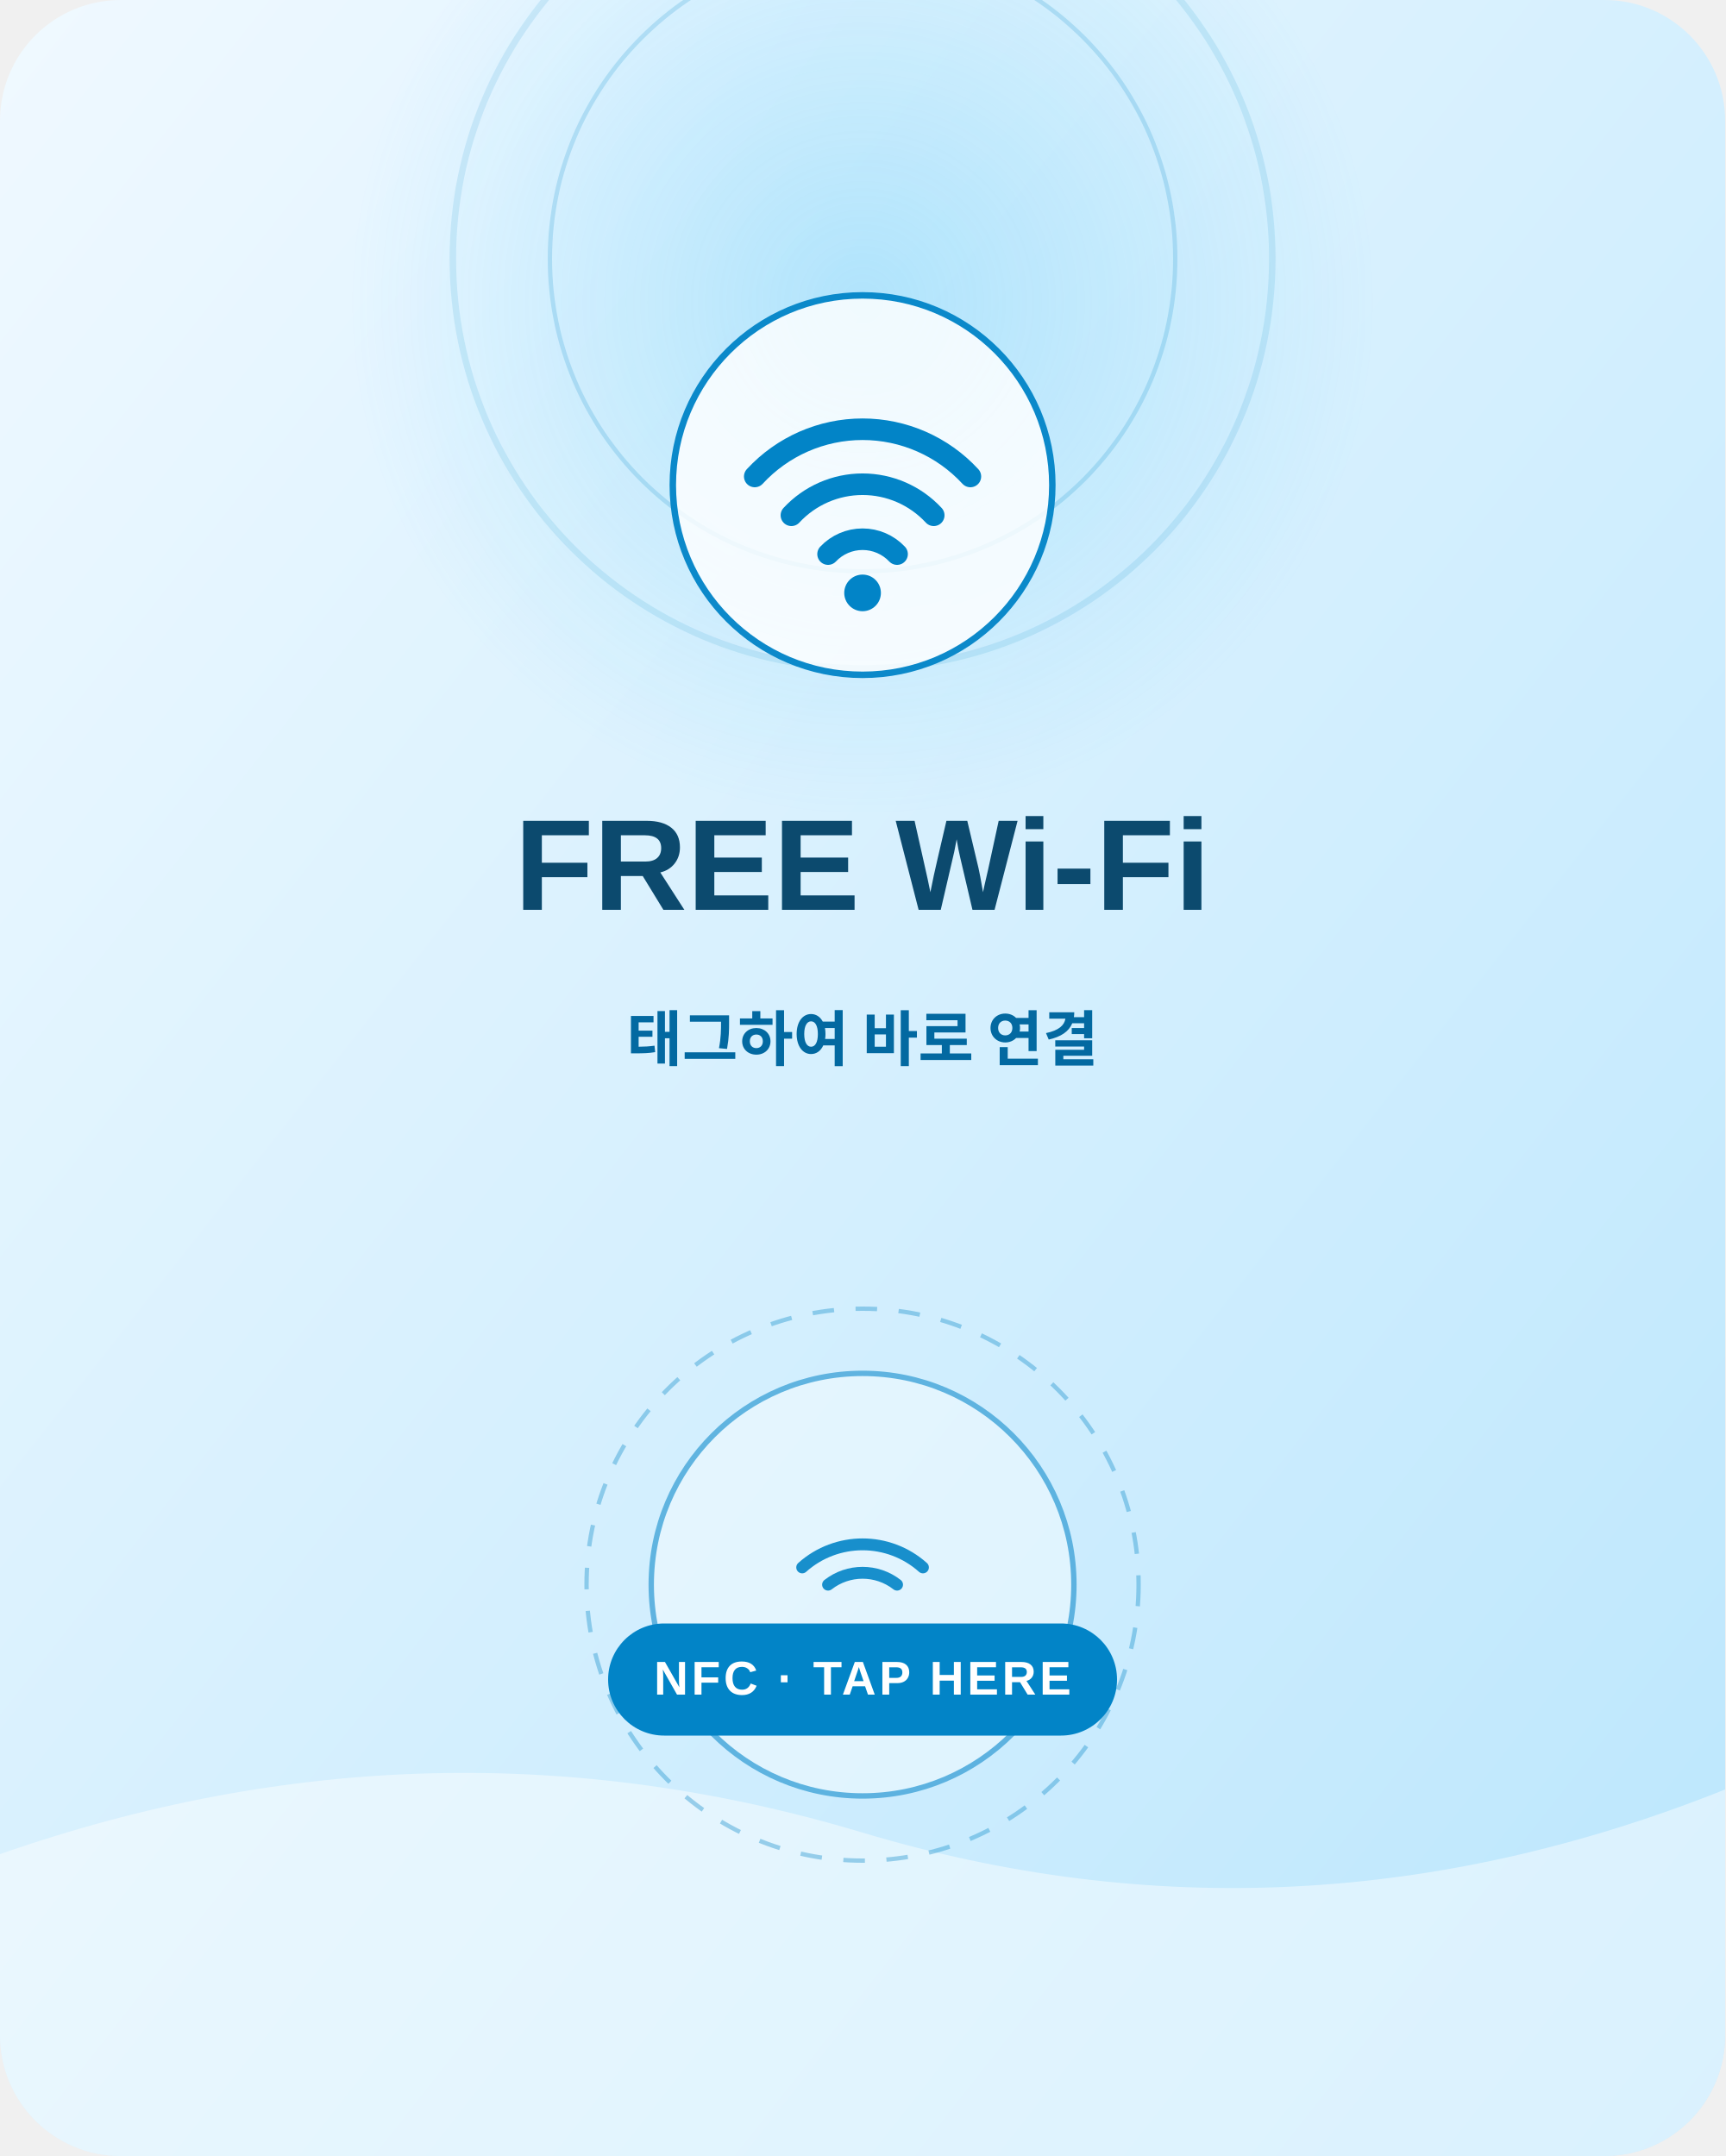
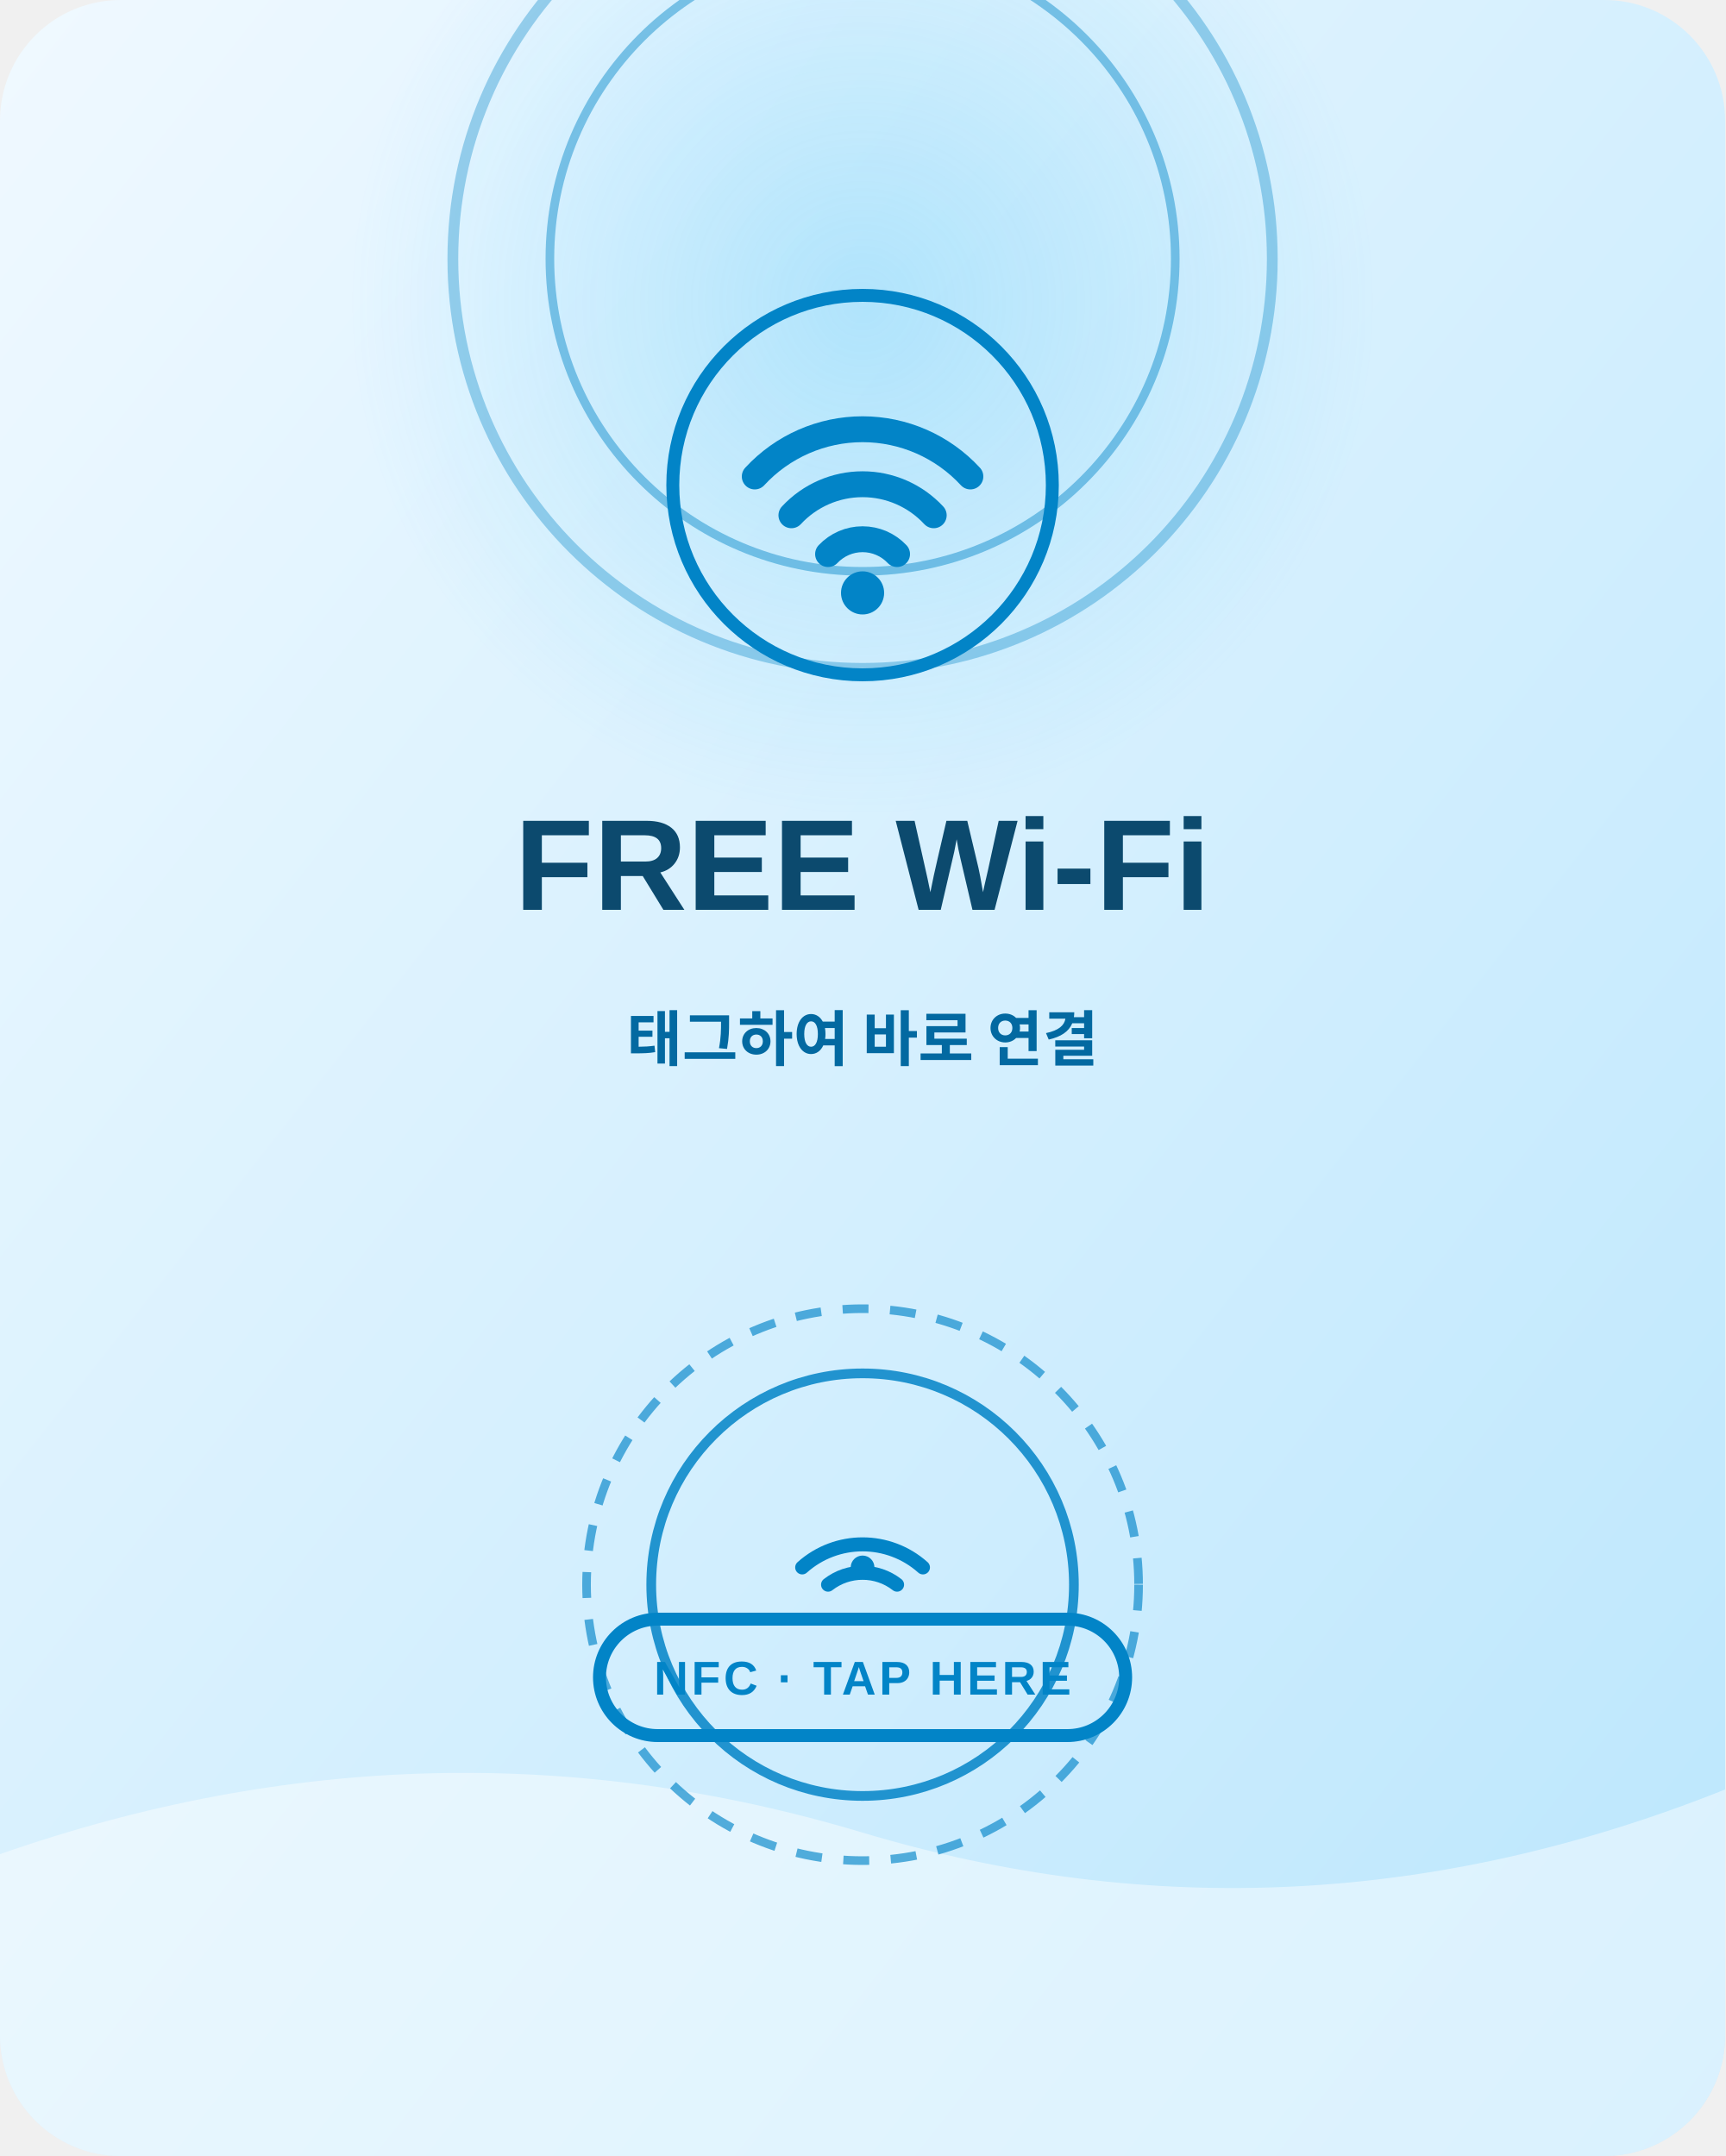
<svg xmlns="http://www.w3.org/2000/svg" width="240" height="300" viewBox="0 0 800 1000">
  <defs>
    <linearGradient id="bg-01" x1="0%" y1="0%" x2="100%" y2="100%">
      <stop offset="0%" stop-color="#F0F9FF" />
      <stop offset="100%" stop-color="#BAE6FD" />
    </linearGradient>
    <linearGradient id="acc-01" x1="0%" y1="0%" x2="100%" y2="100%">
      <stop offset="0%" stop-color="#0284C7" />
      <stop offset="100%" stop-color="#38BDF8" />
    </linearGradient>
    <radialGradient id="glow-01" cx="50%" cy="50%" r="50%">
      <stop offset="0%" stop-color="#38BDF8" stop-opacity="0.28" />
      <stop offset="100%" stop-color="#38BDF8" stop-opacity="0" />
    </radialGradient>
    <clipPath id="clip-01">
      <rect width="800" height="1000" rx="56" />
    </clipPath>
  </defs>
  <g clip-path="url(#clip-01)">
    <rect width="800" height="1000" rx="56" fill="url(#bg-01)" />
    <circle cx="400" cy="140" r="240" fill="url(#glow-01)" />
-     <circle cx="400" cy="120" r="190" fill="none" stroke="#0284C7" stroke-width="3" opacity="0.12" />
-     <circle cx="400" cy="120" r="145" fill="none" stroke="#0284C7" stroke-width="2" opacity="0.18" />
    <path d="M0 860 Q 200 790 400 850 T 800 830 V 1000 H 0 Z" fill="#FFFFFF" opacity="0.45" />
-     <circle cx="400" cy="225" r="88" fill="rgba(255,255,255,0.85)" stroke="#0284C7" stroke-width="3" opacity="0.95" />
-     <g fill="none" stroke="#0284C7" stroke-width="10" stroke-linecap="round">
+     <circle cx="400" cy="120" r="190" fill="none" stroke="#0284C7" stroke-width="5" opacity="0.35" />
+     <circle cx="400" cy="120" r="145" fill="none" stroke="#0284C7" stroke-width="4" opacity="0.45" />
+     <circle cx="400" cy="225" r="88" fill="none" stroke="#0284C7" stroke-width="6" />
+     <g fill="none" stroke="#0284C7" stroke-width="12" stroke-linecap="round">
      <path d="M 350 221 A 68 68 0 0 1 450 221" />
      <path d="M 367 239 A 45 45 0 0 1 433 239" />
      <path d="M 384 257 A 22 22 0 0 1 416 257" />
    </g>
-     <circle cx="400" cy="275" r="8.5" fill="#0284C7" />
-     <circle cx="400" cy="735" r="128" fill="none" stroke="#0284C7" stroke-width="2" stroke-dasharray="10 10" opacity="0.35" />
-     <circle cx="400" cy="735" r="98" fill="rgba(255,255,255,0.72)" stroke="#0284C7" stroke-width="2.5" opacity="0.55" />
-     <g fill="none" stroke="#0284C7" stroke-width="5.5" stroke-linecap="round" opacity="0.9">
+     <circle cx="400" cy="275" r="10" fill="#0284C7" />
+     <circle cx="400" cy="735" r="128" fill="none" stroke="#0284C7" stroke-width="4" stroke-dasharray="12 10" opacity="0.65" />
+     <circle cx="400" cy="735" r="98" fill="none" stroke="#0284C7" stroke-width="4.5" opacity="0.85" />
+     <g fill="none" stroke="#0284C7" stroke-width="6.5" stroke-linecap="round">
      <path d="M 382 701 A 26 26 0 0 1 382 733" transform="rotate(-90 400 717)" />
      <path d="M 390 689 A 42 42 0 0 1 390 745" transform="rotate(-90 400 717)" />
    </g>
-     <rect x="282" y="753" width="236" height="52" rx="26" fill="#0284C7" />
-     <text x="400" y="786" text-anchor="middle" font-family="Outfit, Arial, sans-serif" font-size="22" font-weight="800" letter-spacing="1.5" fill="#FFFFFF">NFC · TAP HERE</text>
+     <circle cx="400" cy="727" r="5.5" fill="#0284C7" />
+     <rect x="278" y="751" width="244" height="54" rx="27" fill="none" stroke="#0284C7" stroke-width="6" />
+     <text x="400" y="786" text-anchor="middle" font-family="Outfit, Arial, sans-serif" font-size="22" font-weight="900" letter-spacing="1.5" fill="#0284C7">NFC · TAP HERE</text>
    <text x="400" y="422" text-anchor="middle" font-family="Outfit, 'Noto Sans KR', Arial, sans-serif" font-size="60" font-weight="900" fill="#0C4A6E">FREE Wi-Fi</text>
    <text x="400" y="492" text-anchor="middle" font-family="'Noto Sans KR', Arial, sans-serif" font-size="28" font-weight="700" fill="#0369A1">태그하여 바로 연결</text>
  </g>
</svg>
